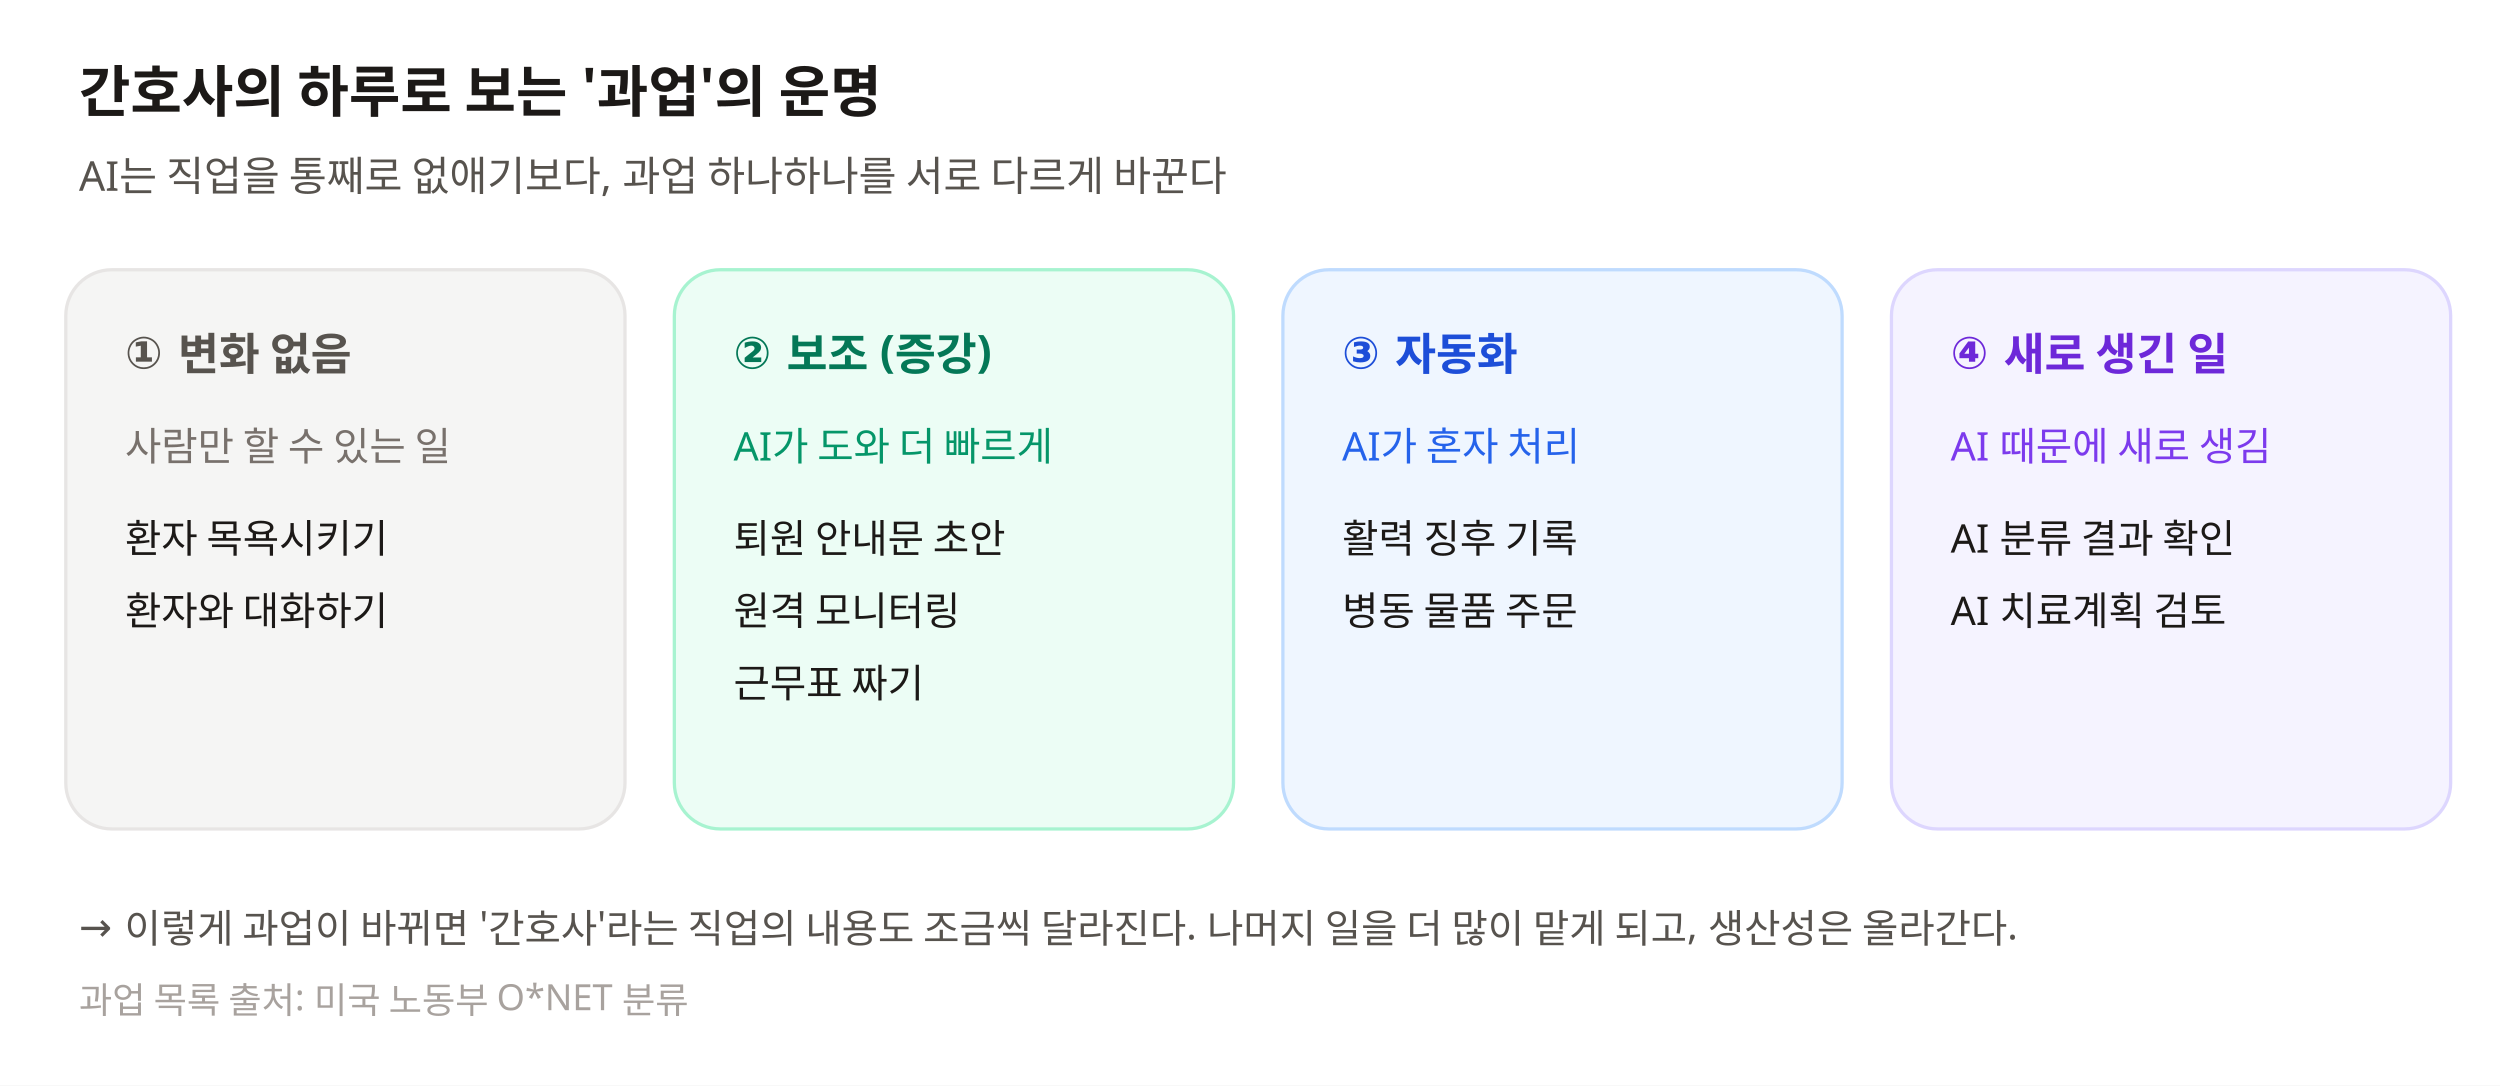
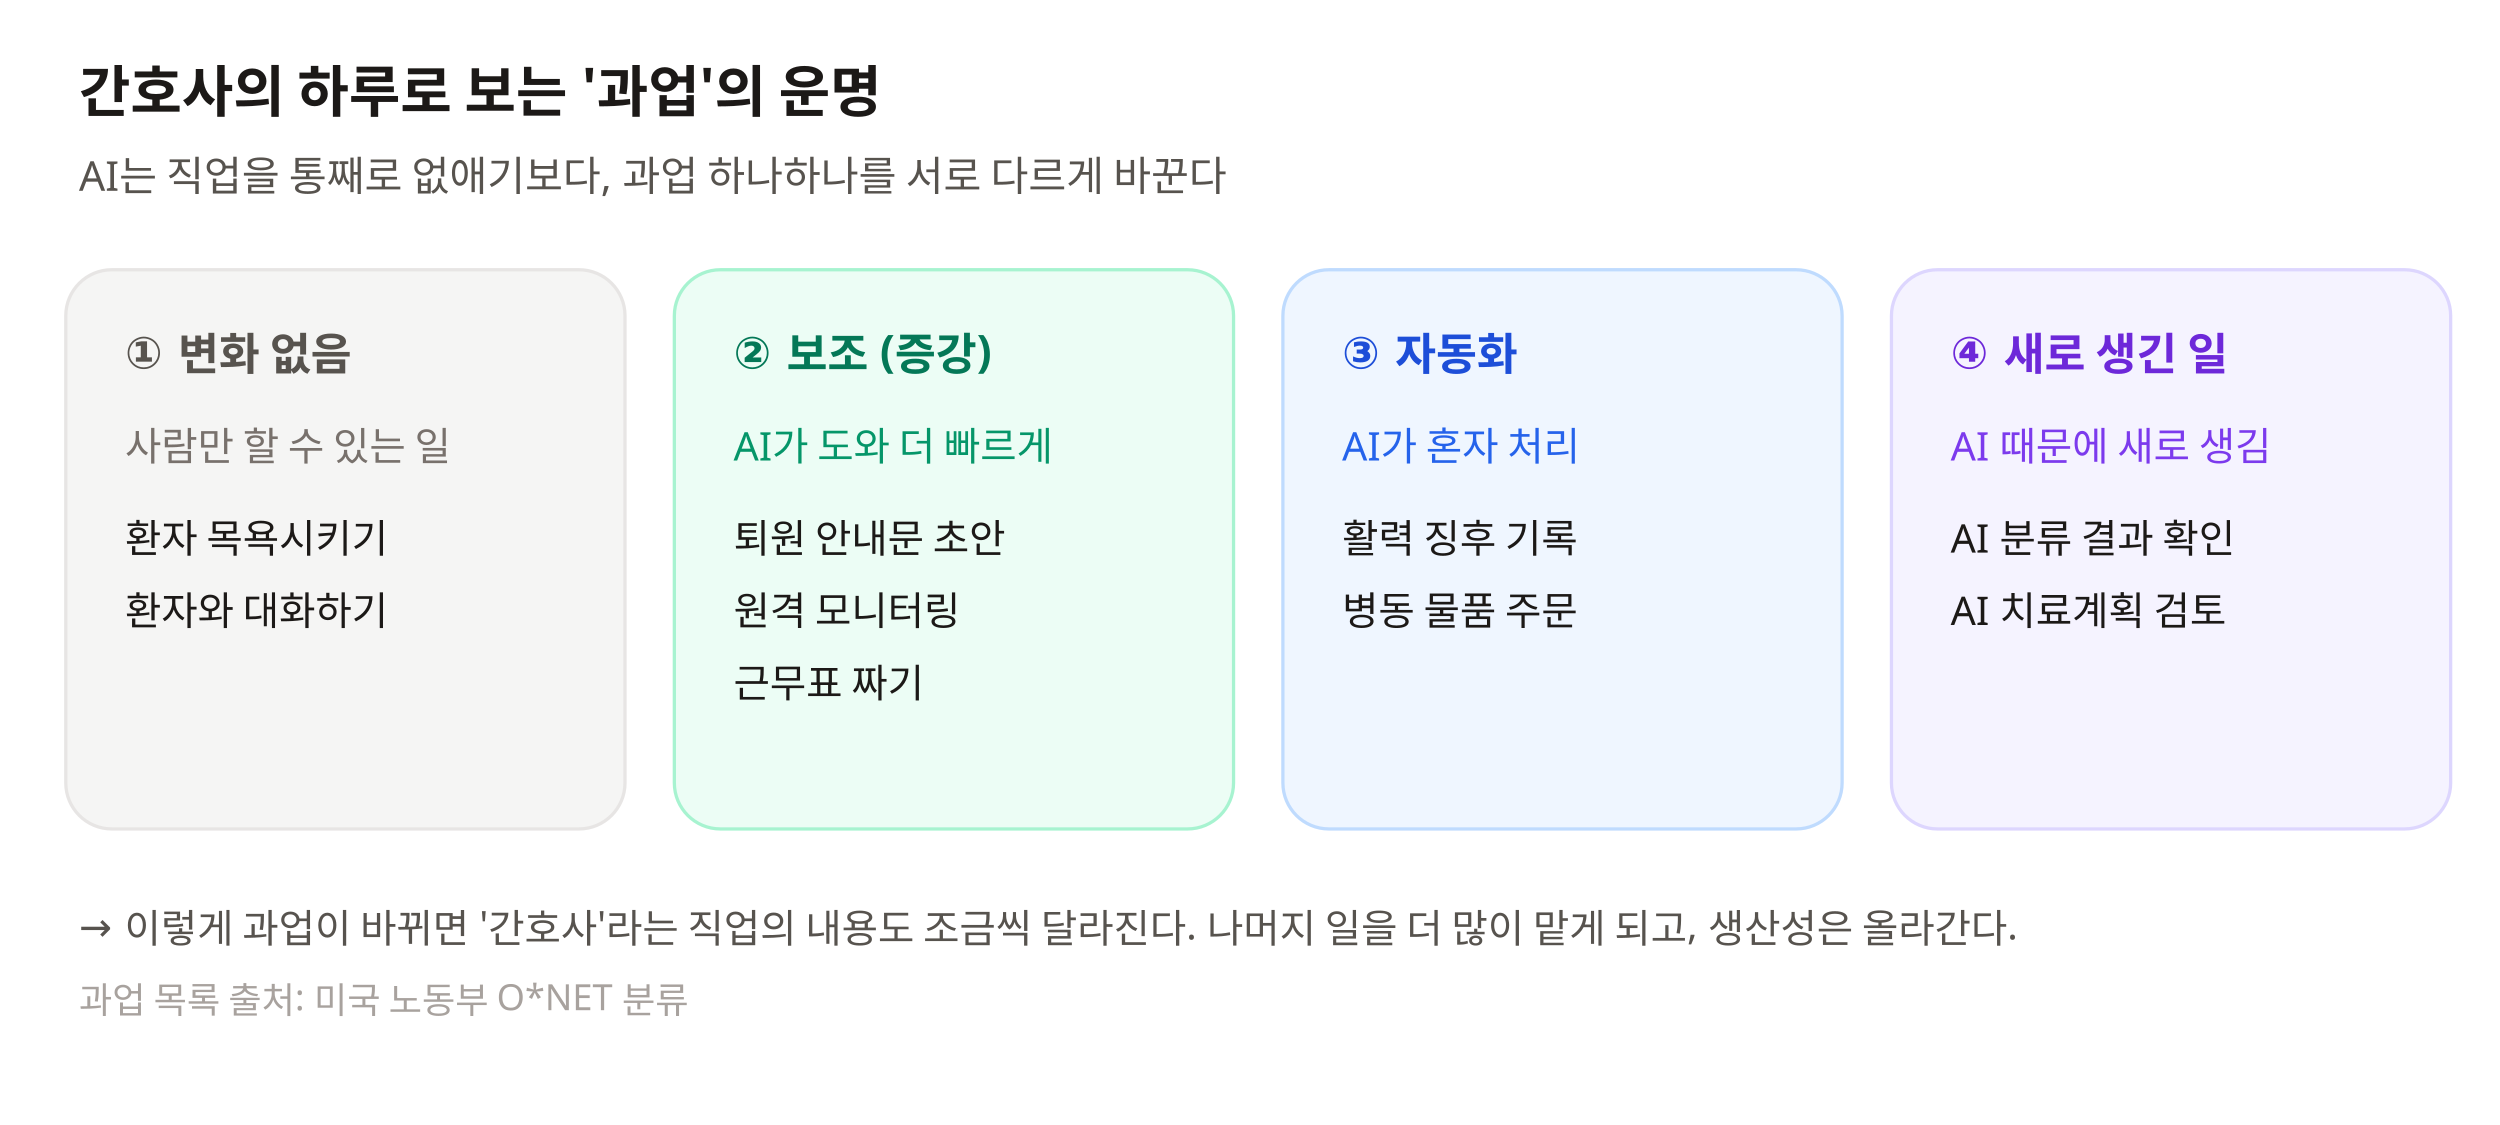
- <svg xmlns="http://www.w3.org/2000/svg" viewBox="0 0 760 330" width="100%" role="img" aria-label="어떤 과업이 AI로 어떻게 바뀌는지 보여 주는 도표">
-   <rect width="760" height="330" fill="#ffffff" />
+ <svg xmlns="http://www.w3.org/2000/svg" viewBox="0 0 760 342" width="100%" role="img" aria-label="어떤 과업이 AI로 어떻게 바뀌는지 보여 주는 도표">
+   <defs>
+     <style>
+       @font-face{font-family:"Wanted Sans";src:url("../fonts/WantedSansVariable.woff2") format("woff2-variations");font-weight:400 1000;font-display:swap}
+       text{font-family:"Wanted Sans","Apple SD Gothic Neo","Malgun Gothic",sans-serif}
+     </style>
+   </defs>
+   <rect width="760" height="342" fill="#ffffff" />
  <text x="24" y="34" font-size="17" font-weight="700" fill="#1c1917" font-family="Apple SD Gothic Neo, Malgun Gothic, Noto Sans KR, sans-serif">간호사의 하루로 보는 '과업'의 운명</text>
  <text x="24" y="58" font-size="12.5" fill="#57534e" font-family="Apple SD Gothic Neo, Malgun Gothic, Noto Sans KR, sans-serif">AI는 직업을 통째로 없애기보다, 과업 하나하나를 서로 다르게 바꾼다</text>
  <g font-family="Apple SD Gothic Neo, Malgun Gothic, Noto Sans KR, sans-serif">
    <rect x="20" y="82" width="170" height="170" rx="14" fill="#f5f5f4" stroke="#e7e5e4" />
    <text x="38" y="112" font-size="13.5" font-weight="700" fill="#57534e">① 변화 없음</text>
    <text x="38" y="140" font-size="12" fill="#78716c">사람만 할 수 있는 일</text>
    <text x="38" y="168" font-size="12" fill="#1c1917">환자 목욕시키기</text>
    <text x="38" y="190" font-size="12" fill="#1c1917">환자와 대화하기</text>
    <rect x="205" y="82" width="170" height="170" rx="14" fill="#ecfdf5" stroke="#a7f3d0" />
    <text x="223" y="112" font-size="13.5" font-weight="700" fill="#047857">② 보조 (증강)</text>
    <text x="223" y="140" font-size="12" fill="#059669">AI가 도와 더 빠르게</text>
    <text x="223" y="168" font-size="12" fill="#1c1917">퇴원 안내문 초안</text>
    <text x="223" y="190" font-size="12" fill="#1c1917">원격 모니터링</text>
    <text x="223" y="212" font-size="12" fill="#1c1917">근무표 짜기</text>
    <rect x="390" y="82" width="170" height="170" rx="14" fill="#eff6ff" stroke="#bfdbfe" />
    <text x="408" y="112" font-size="13.5" font-weight="700" fill="#1d4ed8">③ 자동화</text>
    <text x="408" y="140" font-size="12" fill="#2563eb">AI가 혼자 처리</text>
    <text x="408" y="168" font-size="12" fill="#1c1917">활력 징후 기록</text>
    <text x="408" y="190" font-size="12" fill="#1c1917">병동 물품 주문</text>
    <rect x="575" y="82" width="170" height="170" rx="14" fill="#f5f3ff" stroke="#ddd6fe" />
    <text x="593" y="112" font-size="13.5" font-weight="700" fill="#6d28d9">④ 새로 생긴 일</text>
    <text x="593" y="140" font-size="12" fill="#7c3aed">AI 때문에 새로 생김</text>
    <text x="593" y="168" font-size="12" fill="#1c1917">AI 분류 결과 확인</text>
    <text x="593" y="190" font-size="12" fill="#1c1917">AI 치료계획 검토</text>
    <text x="24" y="286" font-size="12" fill="#57534e">→ 이렇게 과업이 바뀌면 '간호사'라는 직업의 내용도 조금씩 달라진다. 나머지 일을 더 많이 맡게 되고, 생산성은 올라간다.</text>
    <text x="24" y="308" font-size="11" fill="#a8a29e">과업 목록 출처: 미국 노동부 O*NET 분류</text>
  </g>
</svg>
